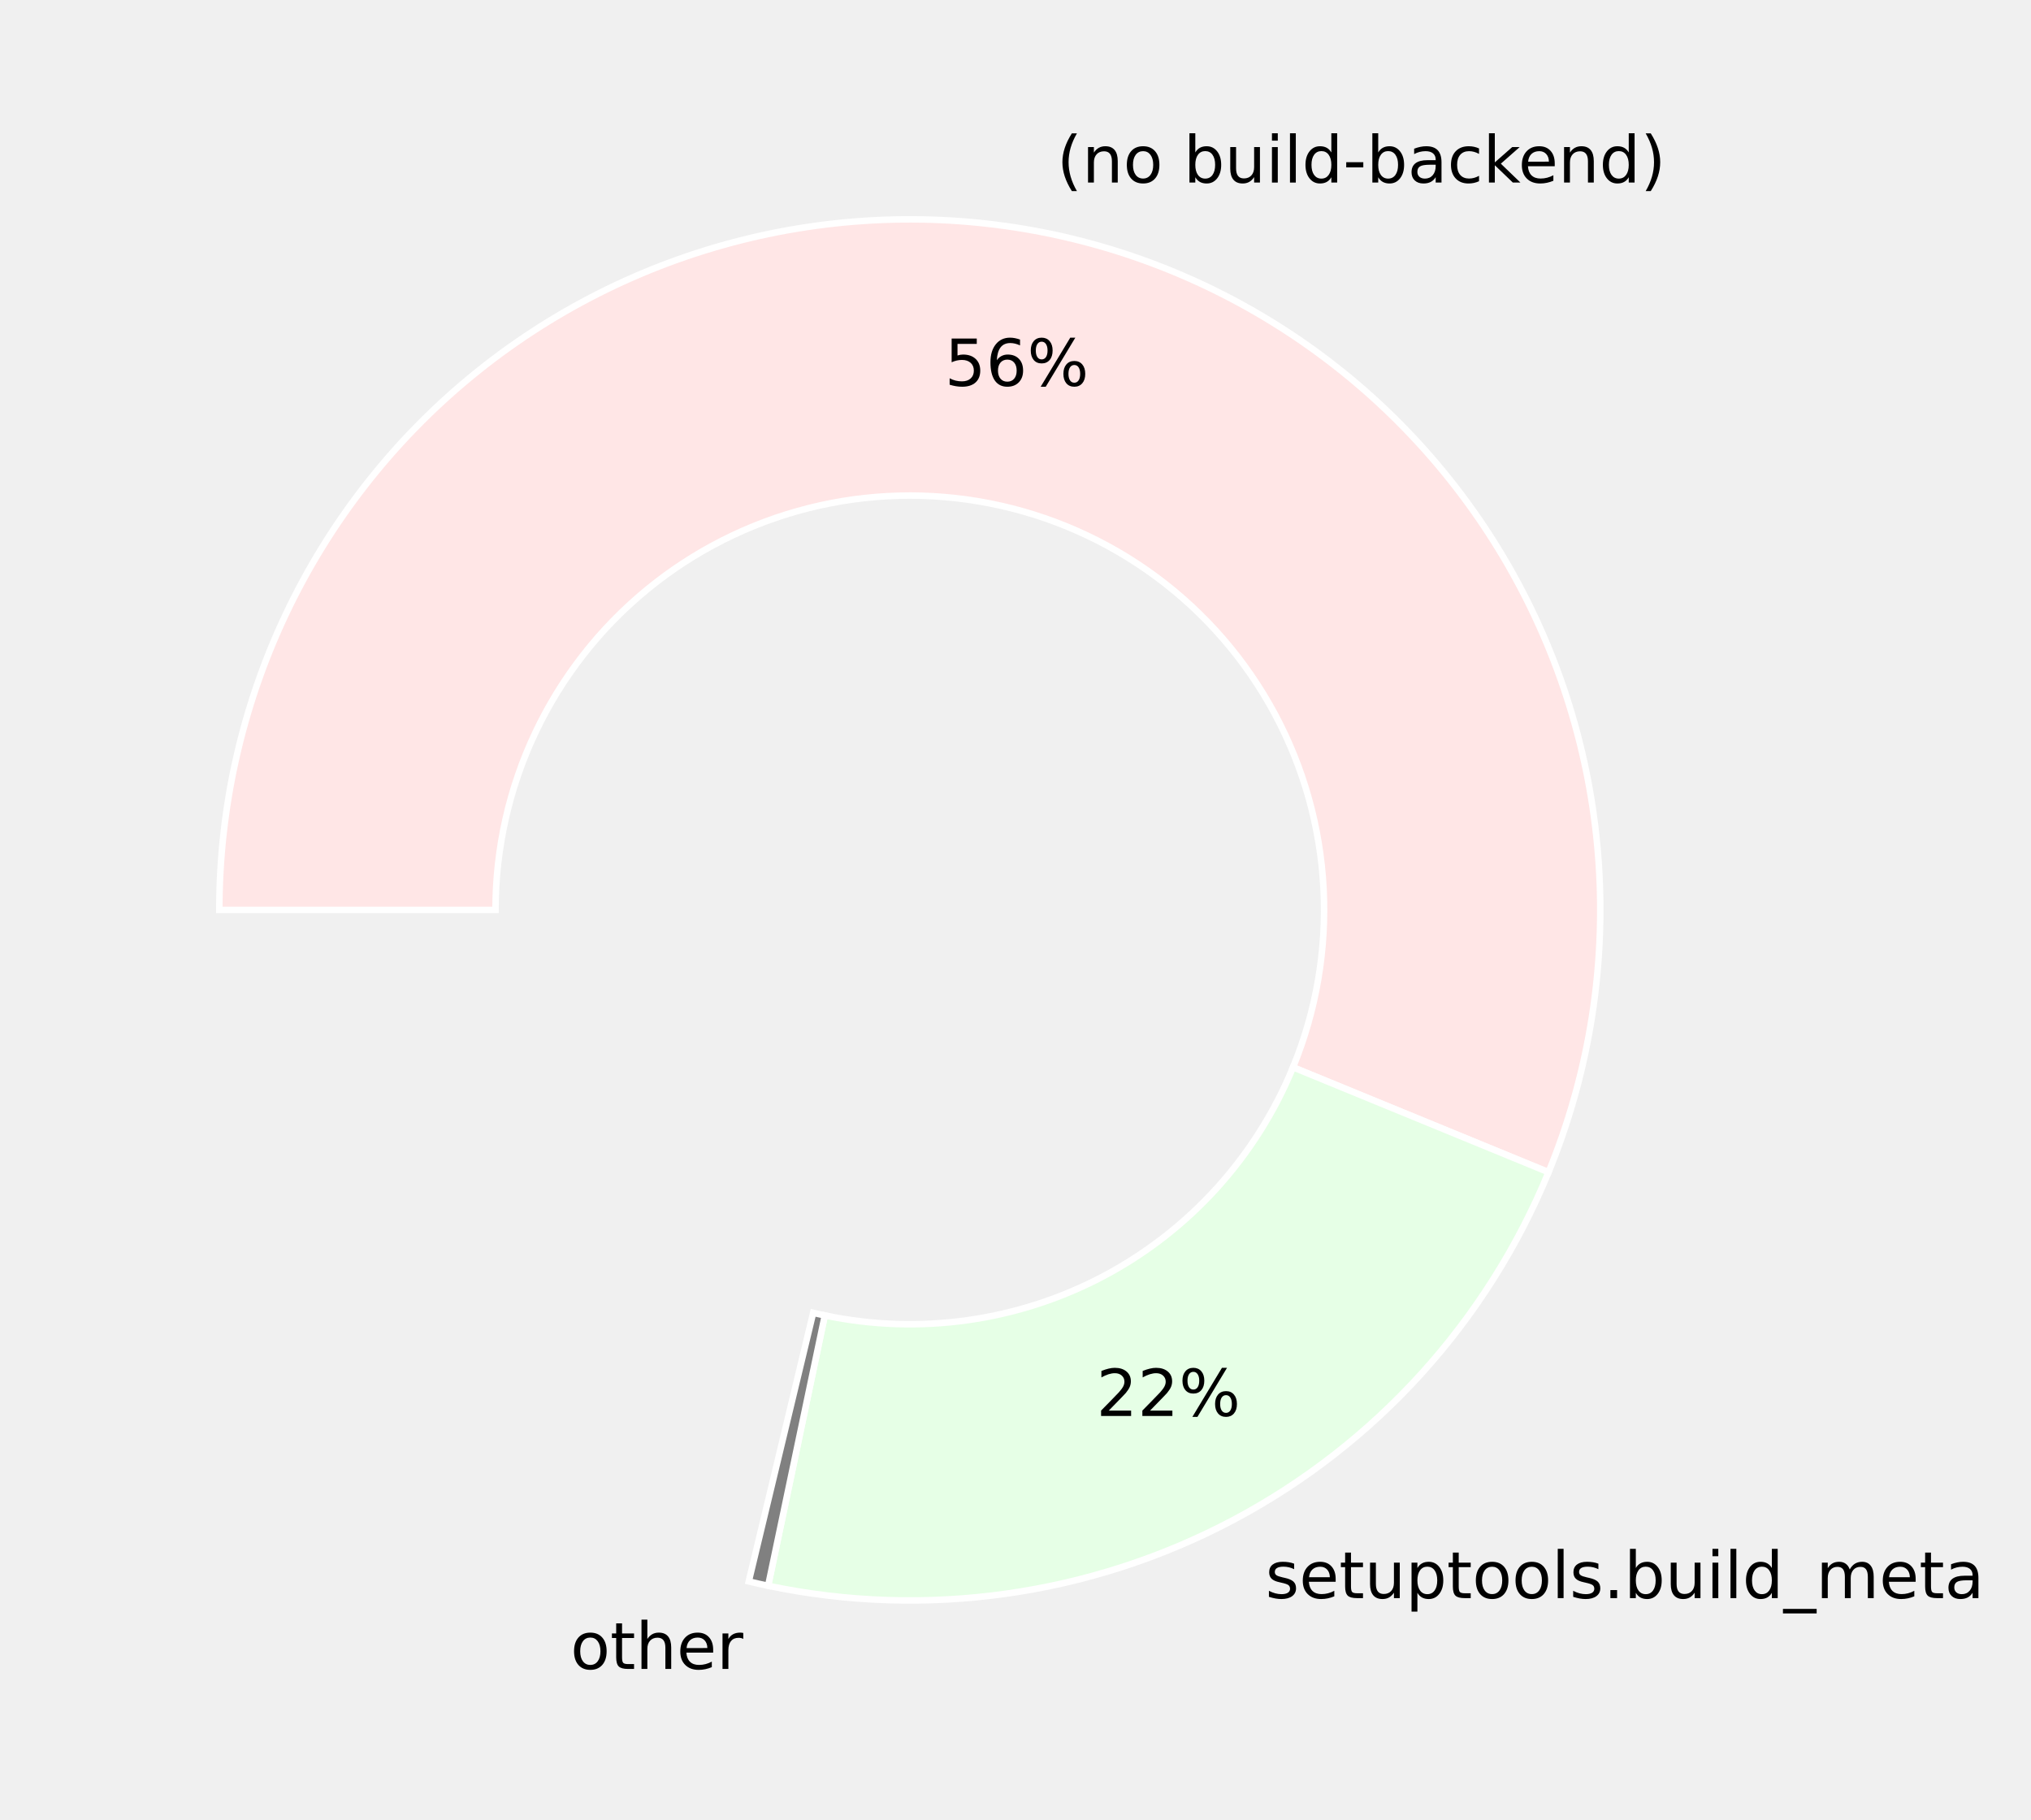
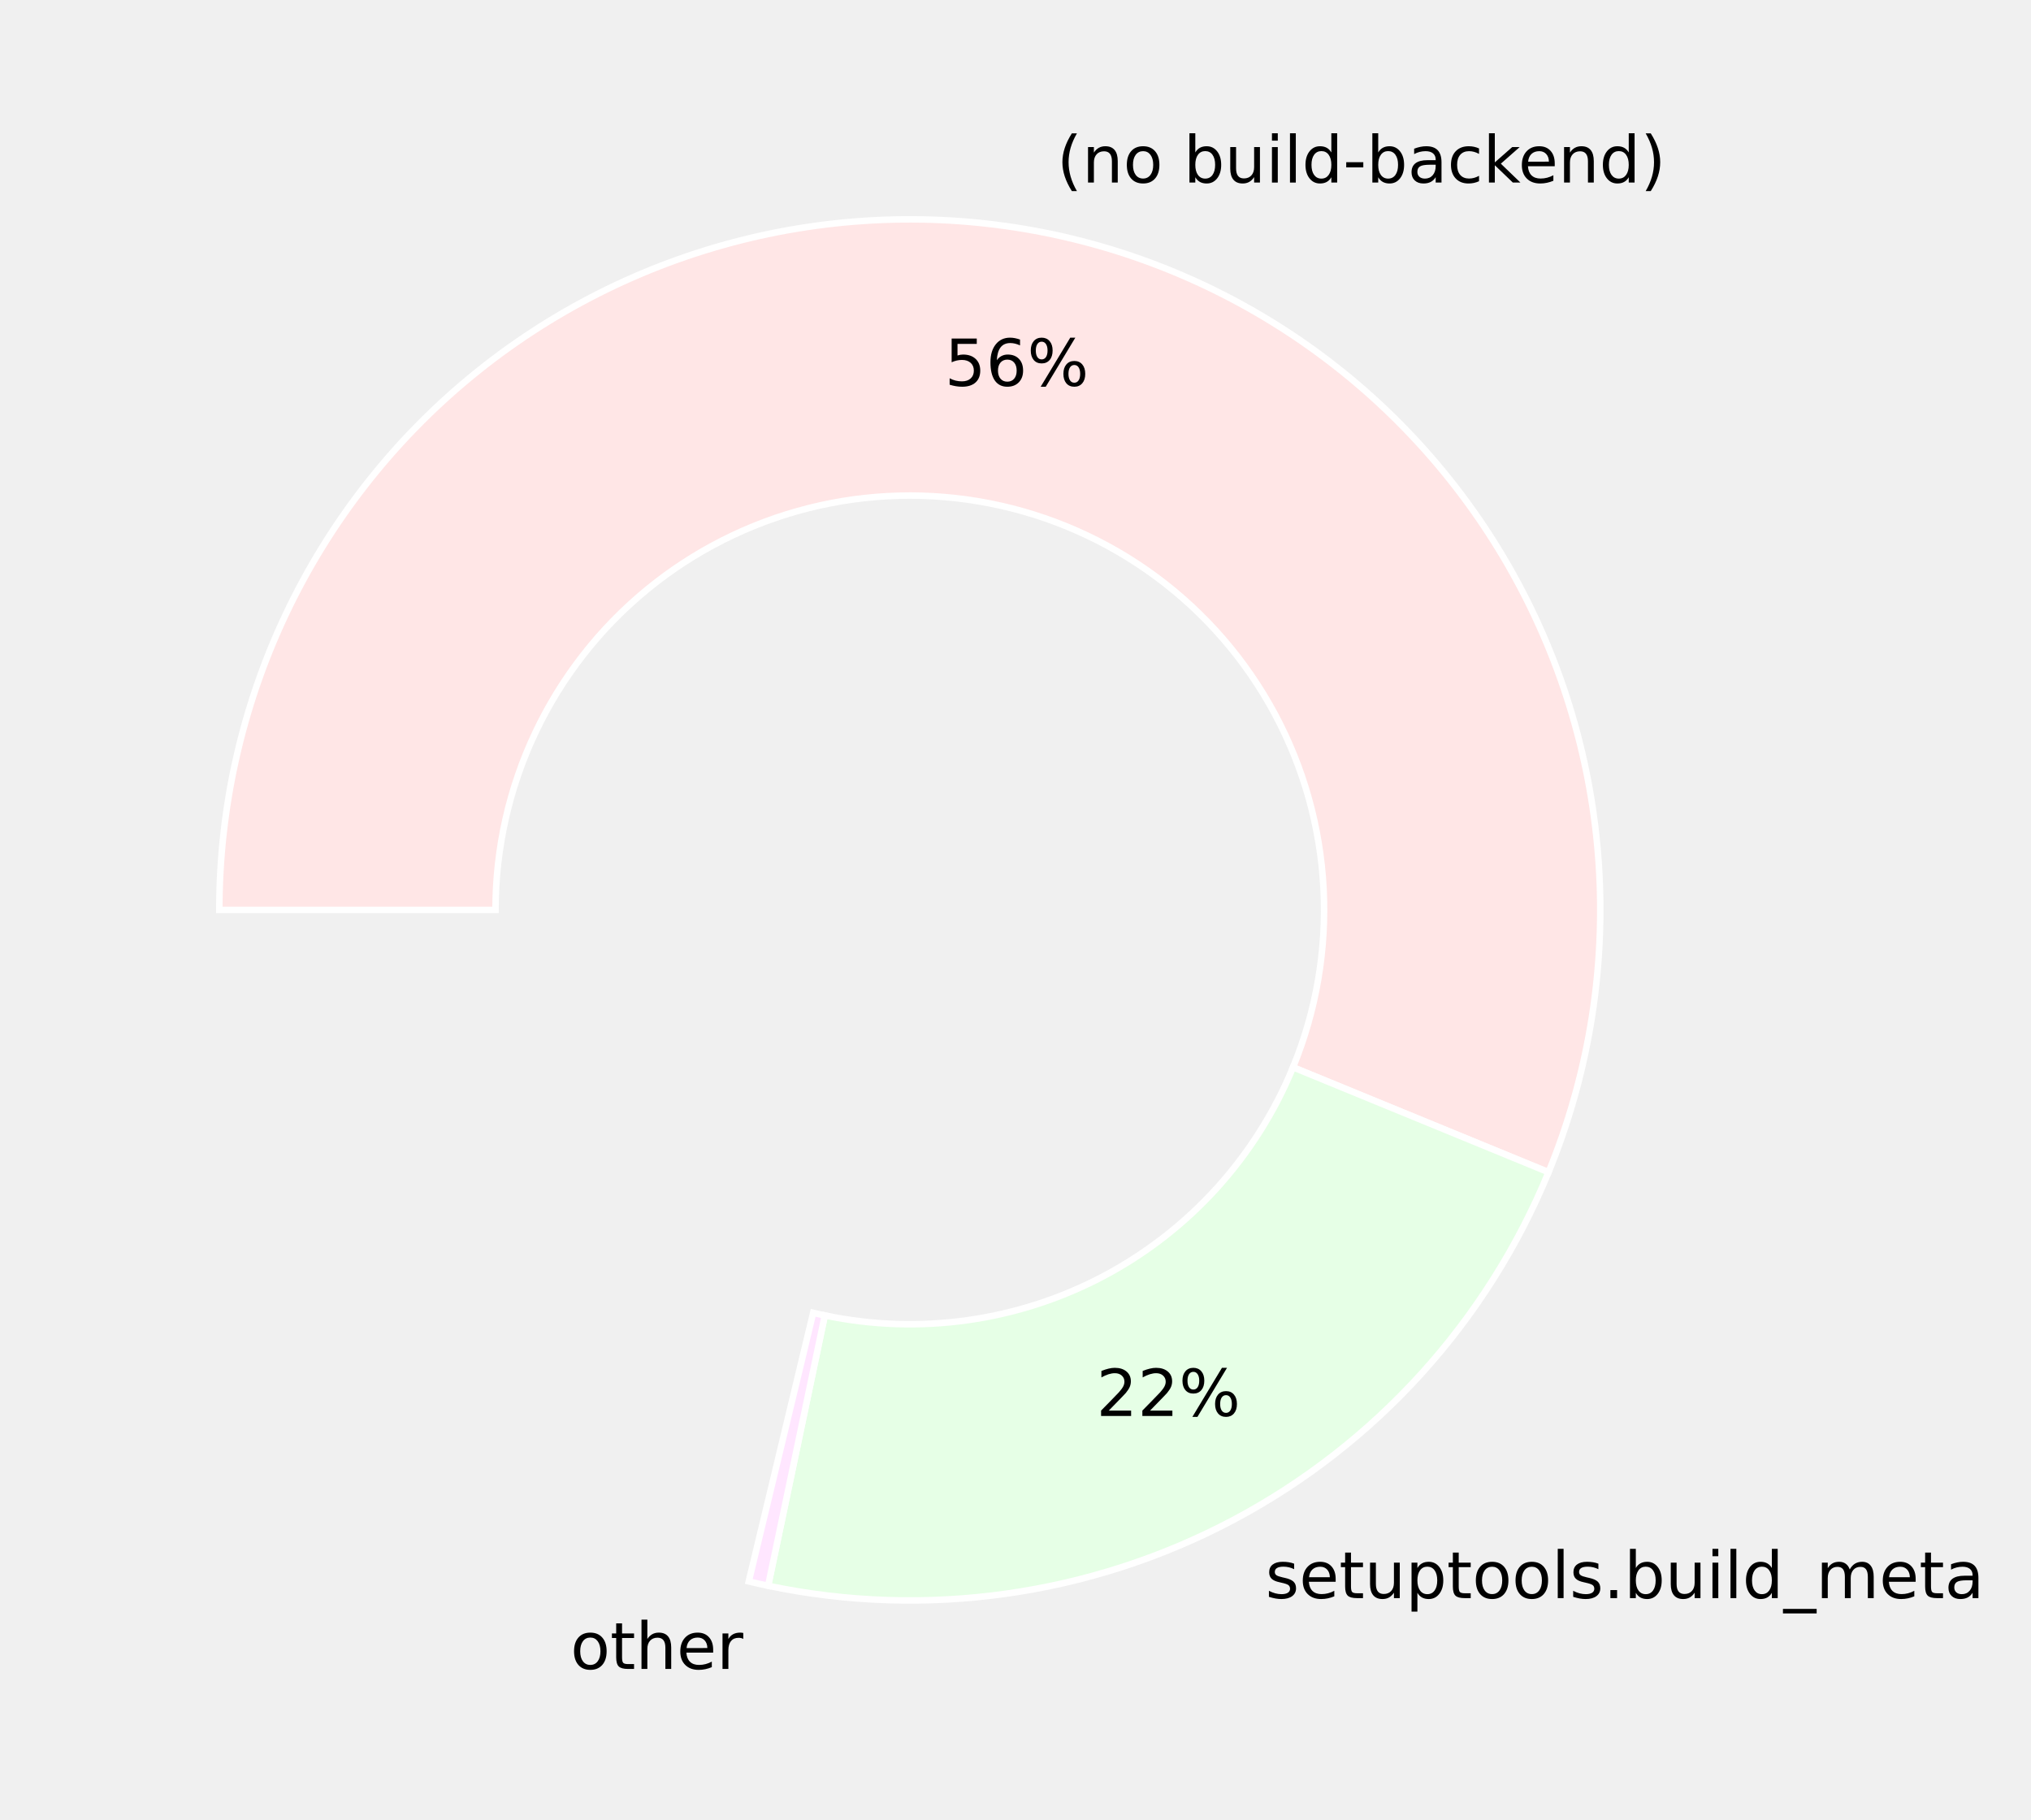
<svg xmlns="http://www.w3.org/2000/svg" xmlns:xlink="http://www.w3.org/1999/xlink" width="313.102pt" height="280.512pt" viewBox="0 0 313.102 280.512" version="1.1">
  <defs>
    <style type="text/css">*{stroke-linejoin: round; stroke-linecap: butt}</style>
  </defs>
  <g id="figure_1">
    <g id="patch_1">
      <path d="M 0 280.512  L 313.102 280.512  L 313.102 0  L 0 0  L 0 280.512  z " style="fill: none" />
    </g>
    <g id="axes_1">
      <g id="patch_2">
        <path d="M 238.723 180.689  C 244.696 166.143 247.372 150.452 246.558 134.748  C 245.745 119.044 241.461 103.714 234.016 89.863  C 226.572 76.012 216.15 63.981 203.501 54.637  C 190.853 45.294 176.29 38.869 160.862 35.825  C 145.435 32.781 129.523 33.193 114.273 37.031  C 99.024 40.869 84.813 48.04 72.665 58.025  C 60.517 68.01 50.731 80.564 44.014 94.782  C 37.296 109 33.811 124.531 33.811 140.256  L 76.389 140.256  C 76.389 130.821 78.48 121.502 82.511 112.972  C 86.541 104.441 92.413 96.908 99.701 90.917  C 106.99 84.926 115.517 80.624 124.666 78.321  C 133.816 76.018 143.363 75.771 152.62 77.597  C 161.876 79.424 170.614 83.279 178.203 88.885  C 185.792 94.491 192.045 101.709 196.512 110.02  C 200.979 118.331 203.549 127.529 204.037 136.951  C 204.526 146.374 202.92 155.788 199.336 164.516  z " style="fill: #ffe6e6; stroke: #ffffff; stroke-linejoin: miter" />
      </g>
      <g id="patch_3">
        <path d="M 118.415 244.436  C 142.751 249.538 168.122 245.955 190.094 234.313  C 212.065 222.671 229.277 203.691 238.723 180.689  L 199.336 164.516  C 193.669 178.317 183.341 189.705 170.159 196.69  C 156.976 203.675 141.753 205.825 127.152 202.764  z " style="fill: #e6ffe6; stroke: #ffffff; stroke-linejoin: miter" />
      </g>
      <g id="patch_4">
-         <path d="M 115.431 243.765  C 115.927 243.884 116.423 244 116.921 244.111  C 117.418 244.223 117.916 244.331 118.415 244.436  L 127.152 202.764  C 126.852 202.701 126.553 202.636 126.255 202.569  C 125.956 202.502 125.658 202.433 125.361 202.362  z " style="fill: #808080; stroke: #ffffff; stroke-linejoin: miter" />
+         <path d="M 115.431 243.765  C 115.927 243.884 116.423 244 116.921 244.111  C 117.418 244.223 117.916 244.331 118.415 244.436  L 127.152 202.764  C 126.852 202.701 126.553 202.636 126.255 202.569  C 125.956 202.502 125.658 202.433 125.361 202.362  z " style="fill: #ffe6ff; stroke: #ffffff; stroke-linejoin: miter" />
      </g>
      <g id="matplotlib.axis_1" />
      <g id="matplotlib.axis_2" />
      <g id="text_1">
        <g transform="translate(162.923 28.14107) scale(0.1 -0.1)">
          <defs>
            <path id="DejaVuSans-28" d="M 1984 4856  Q 1566 4138 1362 3434  Q 1159 2731 1159 2009  Q 1159 1288 1364 580  Q 1569 -128 1984 -844  L 1484 -844  Q 1016 -109 783 600  Q 550 1309 550 2009  Q 550 2706 781 3412  Q 1013 4119 1484 4856  L 1984 4856  z " transform="scale(0.015625)" />
            <path id="DejaVuSans-6e" d="M 3513 2113  L 3513 0  L 2938 0  L 2938 2094  Q 2938 2591 2744 2837  Q 2550 3084 2163 3084  Q 1697 3084 1428 2787  Q 1159 2491 1159 1978  L 1159 0  L 581 0  L 581 3500  L 1159 3500  L 1159 2956  Q 1366 3272 1645 3428  Q 1925 3584 2291 3584  Q 2894 3584 3203 3211  Q 3513 2838 3513 2113  z " transform="scale(0.015625)" />
            <path id="DejaVuSans-6f" d="M 1959 3097  Q 1497 3097 1228 2736  Q 959 2375 959 1747  Q 959 1119 1226 758  Q 1494 397 1959 397  Q 2419 397 2687 759  Q 2956 1122 2956 1747  Q 2956 2369 2687 2733  Q 2419 3097 1959 3097  z M 1959 3584  Q 2709 3584 3137 3096  Q 3566 2609 3566 1747  Q 3566 888 3137 398  Q 2709 -91 1959 -91  Q 1206 -91 779 398  Q 353 888 353 1747  Q 353 2609 779 3096  Q 1206 3584 1959 3584  z " transform="scale(0.015625)" />
            <path id="DejaVuSans-20" transform="scale(0.015625)" />
            <path id="DejaVuSans-62" d="M 3116 1747  Q 3116 2381 2855 2742  Q 2594 3103 2138 3103  Q 1681 3103 1420 2742  Q 1159 2381 1159 1747  Q 1159 1113 1420 752  Q 1681 391 2138 391  Q 2594 391 2855 752  Q 3116 1113 3116 1747  z M 1159 2969  Q 1341 3281 1617 3432  Q 1894 3584 2278 3584  Q 2916 3584 3314 3078  Q 3713 2572 3713 1747  Q 3713 922 3314 415  Q 2916 -91 2278 -91  Q 1894 -91 1617 61  Q 1341 213 1159 525  L 1159 0  L 581 0  L 581 4863  L 1159 4863  L 1159 2969  z " transform="scale(0.015625)" />
            <path id="DejaVuSans-75" d="M 544 1381  L 544 3500  L 1119 3500  L 1119 1403  Q 1119 906 1312 657  Q 1506 409 1894 409  Q 2359 409 2629 706  Q 2900 1003 2900 1516  L 2900 3500  L 3475 3500  L 3475 0  L 2900 0  L 2900 538  Q 2691 219 2414 64  Q 2138 -91 1772 -91  Q 1169 -91 856 284  Q 544 659 544 1381  z M 1991 3584  L 1991 3584  z " transform="scale(0.015625)" />
            <path id="DejaVuSans-69" d="M 603 3500  L 1178 3500  L 1178 0  L 603 0  L 603 3500  z M 603 4863  L 1178 4863  L 1178 4134  L 603 4134  L 603 4863  z " transform="scale(0.015625)" />
            <path id="DejaVuSans-6c" d="M 603 4863  L 1178 4863  L 1178 0  L 603 0  L 603 4863  z " transform="scale(0.015625)" />
            <path id="DejaVuSans-64" d="M 2906 2969  L 2906 4863  L 3481 4863  L 3481 0  L 2906 0  L 2906 525  Q 2725 213 2448 61  Q 2172 -91 1784 -91  Q 1150 -91 751 415  Q 353 922 353 1747  Q 353 2572 751 3078  Q 1150 3584 1784 3584  Q 2172 3584 2448 3432  Q 2725 3281 2906 2969  z M 947 1747  Q 947 1113 1208 752  Q 1469 391 1925 391  Q 2381 391 2643 752  Q 2906 1113 2906 1747  Q 2906 2381 2643 2742  Q 2381 3103 1925 3103  Q 1469 3103 1208 2742  Q 947 2381 947 1747  z " transform="scale(0.015625)" />
            <path id="DejaVuSans-2d" d="M 313 2009  L 1997 2009  L 1997 1497  L 313 1497  L 313 2009  z " transform="scale(0.015625)" />
            <path id="DejaVuSans-61" d="M 2194 1759  Q 1497 1759 1228 1600  Q 959 1441 959 1056  Q 959 750 1161 570  Q 1363 391 1709 391  Q 2188 391 2477 730  Q 2766 1069 2766 1631  L 2766 1759  L 2194 1759  z M 3341 1997  L 3341 0  L 2766 0  L 2766 531  Q 2569 213 2275 61  Q 1981 -91 1556 -91  Q 1019 -91 701 211  Q 384 513 384 1019  Q 384 1609 779 1909  Q 1175 2209 1959 2209  L 2766 2209  L 2766 2266  Q 2766 2663 2505 2880  Q 2244 3097 1772 3097  Q 1472 3097 1187 3025  Q 903 2953 641 2809  L 641 3341  Q 956 3463 1253 3523  Q 1550 3584 1831 3584  Q 2591 3584 2966 3190  Q 3341 2797 3341 1997  z " transform="scale(0.015625)" />
            <path id="DejaVuSans-63" d="M 3122 3366  L 3122 2828  Q 2878 2963 2633 3030  Q 2388 3097 2138 3097  Q 1578 3097 1268 2742  Q 959 2388 959 1747  Q 959 1106 1268 751  Q 1578 397 2138 397  Q 2388 397 2633 464  Q 2878 531 3122 666  L 3122 134  Q 2881 22 2623 -34  Q 2366 -91 2075 -91  Q 1284 -91 818 406  Q 353 903 353 1747  Q 353 2603 823 3093  Q 1294 3584 2113 3584  Q 2378 3584 2631 3529  Q 2884 3475 3122 3366  z " transform="scale(0.015625)" />
            <path id="DejaVuSans-6b" d="M 581 4863  L 1159 4863  L 1159 1991  L 2875 3500  L 3609 3500  L 1753 1863  L 3688 0  L 2938 0  L 1159 1709  L 1159 0  L 581 0  L 581 4863  z " transform="scale(0.015625)" />
            <path id="DejaVuSans-65" d="M 3597 1894  L 3597 1613  L 953 1613  Q 991 1019 1311 708  Q 1631 397 2203 397  Q 2534 397 2845 478  Q 3156 559 3463 722  L 3463 178  Q 3153 47 2828 -22  Q 2503 -91 2169 -91  Q 1331 -91 842 396  Q 353 884 353 1716  Q 353 2575 817 3079  Q 1281 3584 2069 3584  Q 2775 3584 3186 3129  Q 3597 2675 3597 1894  z M 3022 2063  Q 3016 2534 2758 2815  Q 2500 3097 2075 3097  Q 1594 3097 1305 2825  Q 1016 2553 972 2059  L 3022 2063  z " transform="scale(0.015625)" />
            <path id="DejaVuSans-29" d="M 513 4856  L 1013 4856  Q 1481 4119 1714 3412  Q 1947 2706 1947 2009  Q 1947 1309 1714 600  Q 1481 -109 1013 -844  L 513 -844  Q 928 -128 1133 580  Q 1338 1288 1338 2009  Q 1338 2731 1133 3434  Q 928 4138 513 4856  z " transform="scale(0.015625)" />
          </defs>
          <use xlink:href="#DejaVuSans-28" />
          <use xlink:href="#DejaVuSans-6e" transform="translate(39.01367 0)" />
          <use xlink:href="#DejaVuSans-6f" transform="translate(102.3926 0)" />
          <use xlink:href="#DejaVuSans-20" transform="translate(163.5742 0)" />
          <use xlink:href="#DejaVuSans-62" transform="translate(195.3613 0)" />
          <use xlink:href="#DejaVuSans-75" transform="translate(258.8379 0)" />
          <use xlink:href="#DejaVuSans-69" transform="translate(322.2168 0)" />
          <use xlink:href="#DejaVuSans-6c" transform="translate(350 0)" />
          <use xlink:href="#DejaVuSans-64" transform="translate(377.7832 0)" />
          <use xlink:href="#DejaVuSans-2d" transform="translate(441.2598 0)" />
          <use xlink:href="#DejaVuSans-62" transform="translate(477.3438 0)" />
          <use xlink:href="#DejaVuSans-61" transform="translate(540.8203 0)" />
          <use xlink:href="#DejaVuSans-63" transform="translate(602.0996 0)" />
          <use xlink:href="#DejaVuSans-6b" transform="translate(657.0801 0)" />
          <use xlink:href="#DejaVuSans-65" transform="translate(711.3652 0)" />
          <use xlink:href="#DejaVuSans-6e" transform="translate(772.8887 0)" />
          <use xlink:href="#DejaVuSans-64" transform="translate(836.2676 0)" />
          <use xlink:href="#DejaVuSans-29" transform="translate(899.7441 0)" />
        </g>
      </g>
      <g id="text_2">
        <g transform="translate(145.6278 59.47043) scale(0.1 -0.1)">
          <defs>
            <path id="DejaVuSans-35" d="M 691 4666  L 3169 4666  L 3169 4134  L 1269 4134  L 1269 2991  Q 1406 3038 1543 3061  Q 1681 3084 1819 3084  Q 2600 3084 3056 2656  Q 3513 2228 3513 1497  Q 3513 744 3044 326  Q 2575 -91 1722 -91  Q 1428 -91 1123 -41  Q 819 9 494 109  L 494 744  Q 775 591 1075 516  Q 1375 441 1709 441  Q 2250 441 2565 725  Q 2881 1009 2881 1497  Q 2881 1984 2565 2268  Q 2250 2553 1709 2553  Q 1456 2553 1204 2497  Q 953 2441 691 2322  L 691 4666  z " transform="scale(0.015625)" />
            <path id="DejaVuSans-36" d="M 2113 2584  Q 1688 2584 1439 2293  Q 1191 2003 1191 1497  Q 1191 994 1439 701  Q 1688 409 2113 409  Q 2538 409 2786 701  Q 3034 994 3034 1497  Q 3034 2003 2786 2293  Q 2538 2584 2113 2584  z M 3366 4563  L 3366 3988  Q 3128 4100 2886 4159  Q 2644 4219 2406 4219  Q 1781 4219 1451 3797  Q 1122 3375 1075 2522  Q 1259 2794 1537 2939  Q 1816 3084 2150 3084  Q 2853 3084 3261 2657  Q 3669 2231 3669 1497  Q 3669 778 3244 343  Q 2819 -91 2113 -91  Q 1303 -91 875 529  Q 447 1150 447 2328  Q 447 3434 972 4092  Q 1497 4750 2381 4750  Q 2619 4750 2861 4703  Q 3103 4656 3366 4563  z " transform="scale(0.015625)" />
            <path id="DejaVuSans-25" d="M 4653 2053  Q 4381 2053 4226 1822  Q 4072 1591 4072 1178  Q 4072 772 4226 539  Q 4381 306 4653 306  Q 4919 306 5073 539  Q 5228 772 5228 1178  Q 5228 1588 5073 1820  Q 4919 2053 4653 2053  z M 4653 2450  Q 5147 2450 5437 2106  Q 5728 1763 5728 1178  Q 5728 594 5436 251  Q 5144 -91 4653 -91  Q 4153 -91 3862 251  Q 3572 594 3572 1178  Q 3572 1766 3864 2108  Q 4156 2450 4653 2450  z M 1428 4353  Q 1159 4353 1004 4120  Q 850 3888 850 3481  Q 850 3069 1003 2837  Q 1156 2606 1428 2606  Q 1700 2606 1854 2837  Q 2009 3069 2009 3481  Q 2009 3884 1853 4118  Q 1697 4353 1428 4353  z M 4250 4750  L 4750 4750  L 1831 -91  L 1331 -91  L 4250 4750  z M 1428 4750  Q 1922 4750 2215 4408  Q 2509 4066 2509 3481  Q 2509 2891 2217 2550  Q 1925 2209 1428 2209  Q 931 2209 642 2551  Q 353 2894 353 3481  Q 353 4063 643 4406  Q 934 4750 1428 4750  z " transform="scale(0.015625)" />
          </defs>
          <use xlink:href="#DejaVuSans-35" />
          <use xlink:href="#DejaVuSans-36" transform="translate(63.62305 0)" />
          <use xlink:href="#DejaVuSans-25" transform="translate(127.2461 0)" />
        </g>
      </g>
      <g id="text_3">
        <g transform="translate(195.0775 246.3389) scale(0.1 -0.1)">
          <defs>
            <path id="DejaVuSans-73" d="M 2834 3397  L 2834 2853  Q 2591 2978 2328 3040  Q 2066 3103 1784 3103  Q 1356 3103 1142 2972  Q 928 2841 928 2578  Q 928 2378 1081 2264  Q 1234 2150 1697 2047  L 1894 2003  Q 2506 1872 2764 1633  Q 3022 1394 3022 966  Q 3022 478 2636 193  Q 2250 -91 1575 -91  Q 1294 -91 989 -36  Q 684 19 347 128  L 347 722  Q 666 556 975 473  Q 1284 391 1588 391  Q 1994 391 2212 530  Q 2431 669 2431 922  Q 2431 1156 2273 1281  Q 2116 1406 1581 1522  L 1381 1569  Q 847 1681 609 1914  Q 372 2147 372 2553  Q 372 3047 722 3315  Q 1072 3584 1716 3584  Q 2034 3584 2315 3537  Q 2597 3491 2834 3397  z " transform="scale(0.015625)" />
            <path id="DejaVuSans-74" d="M 1172 4494  L 1172 3500  L 2356 3500  L 2356 3053  L 1172 3053  L 1172 1153  Q 1172 725 1289 603  Q 1406 481 1766 481  L 2356 481  L 2356 0  L 1766 0  Q 1100 0 847 248  Q 594 497 594 1153  L 594 3053  L 172 3053  L 172 3500  L 594 3500  L 594 4494  L 1172 4494  z " transform="scale(0.015625)" />
            <path id="DejaVuSans-70" d="M 1159 525  L 1159 -1331  L 581 -1331  L 581 3500  L 1159 3500  L 1159 2969  Q 1341 3281 1617 3432  Q 1894 3584 2278 3584  Q 2916 3584 3314 3078  Q 3713 2572 3713 1747  Q 3713 922 3314 415  Q 2916 -91 2278 -91  Q 1894 -91 1617 61  Q 1341 213 1159 525  z M 3116 1747  Q 3116 2381 2855 2742  Q 2594 3103 2138 3103  Q 1681 3103 1420 2742  Q 1159 2381 1159 1747  Q 1159 1113 1420 752  Q 1681 391 2138 391  Q 2594 391 2855 752  Q 3116 1113 3116 1747  z " transform="scale(0.015625)" />
            <path id="DejaVuSans-2e" d="M 684 794  L 1344 794  L 1344 0  L 684 0  L 684 794  z " transform="scale(0.015625)" />
            <path id="DejaVuSans-5f" d="M 3263 -1063  L 3263 -1509  L -63 -1509  L -63 -1063  L 3263 -1063  z " transform="scale(0.015625)" />
            <path id="DejaVuSans-6d" d="M 3328 2828  Q 3544 3216 3844 3400  Q 4144 3584 4550 3584  Q 5097 3584 5394 3201  Q 5691 2819 5691 2113  L 5691 0  L 5113 0  L 5113 2094  Q 5113 2597 4934 2840  Q 4756 3084 4391 3084  Q 3944 3084 3684 2787  Q 3425 2491 3425 1978  L 3425 0  L 2847 0  L 2847 2094  Q 2847 2600 2669 2842  Q 2491 3084 2119 3084  Q 1678 3084 1418 2786  Q 1159 2488 1159 1978  L 1159 0  L 581 0  L 581 3500  L 1159 3500  L 1159 2956  Q 1356 3278 1631 3431  Q 1906 3584 2284 3584  Q 2666 3584 2933 3390  Q 3200 3197 3328 2828  z " transform="scale(0.015625)" />
          </defs>
          <use xlink:href="#DejaVuSans-73" />
          <use xlink:href="#DejaVuSans-65" transform="translate(52.09961 0)" />
          <use xlink:href="#DejaVuSans-74" transform="translate(113.623 0)" />
          <use xlink:href="#DejaVuSans-75" transform="translate(152.832 0)" />
          <use xlink:href="#DejaVuSans-70" transform="translate(216.2109 0)" />
          <use xlink:href="#DejaVuSans-74" transform="translate(279.6875 0)" />
          <use xlink:href="#DejaVuSans-6f" transform="translate(318.8965 0)" />
          <use xlink:href="#DejaVuSans-6f" transform="translate(380.0781 0)" />
          <use xlink:href="#DejaVuSans-6c" transform="translate(441.2598 0)" />
          <use xlink:href="#DejaVuSans-73" transform="translate(469.043 0)" />
          <use xlink:href="#DejaVuSans-2e" transform="translate(521.1426 0)" />
          <use xlink:href="#DejaVuSans-62" transform="translate(552.9297 0)" />
          <use xlink:href="#DejaVuSans-75" transform="translate(616.4062 0)" />
          <use xlink:href="#DejaVuSans-69" transform="translate(679.7852 0)" />
          <use xlink:href="#DejaVuSans-6c" transform="translate(707.5684 0)" />
          <use xlink:href="#DejaVuSans-64" transform="translate(735.3516 0)" />
          <use xlink:href="#DejaVuSans-5f" transform="translate(798.8281 0)" />
          <use xlink:href="#DejaVuSans-6d" transform="translate(848.8281 0)" />
          <use xlink:href="#DejaVuSans-65" transform="translate(946.2402 0)" />
          <use xlink:href="#DejaVuSans-74" transform="translate(1007.764 0)" />
          <use xlink:href="#DejaVuSans-61" transform="translate(1046.973 0)" />
        </g>
      </g>
      <g id="text_4">
        <g transform="translate(169.0129 218.2609) scale(0.1 -0.1)">
          <defs>
            <path id="DejaVuSans-32" d="M 1228 531  L 3431 531  L 3431 0  L 469 0  L 469 531  Q 828 903 1448 1529  Q 2069 2156 2228 2338  Q 2531 2678 2651 2914  Q 2772 3150 2772 3378  Q 2772 3750 2511 3984  Q 2250 4219 1831 4219  Q 1534 4219 1204 4116  Q 875 4013 500 3803  L 500 4441  Q 881 4594 1212 4672  Q 1544 4750 1819 4750  Q 2544 4750 2975 4387  Q 3406 4025 3406 3419  Q 3406 3131 3298 2873  Q 3191 2616 2906 2266  Q 2828 2175 2409 1742  Q 1991 1309 1228 531  z " transform="scale(0.015625)" />
          </defs>
          <use xlink:href="#DejaVuSans-32" />
          <use xlink:href="#DejaVuSans-32" transform="translate(63.62305 0)" />
          <use xlink:href="#DejaVuSans-25" transform="translate(127.2461 0)" />
        </g>
      </g>
      <g id="text_5">
        <g transform="translate(87.94663 257.2564) scale(0.1 -0.1)">
          <defs>
            <path id="DejaVuSans-68" d="M 3513 2113  L 3513 0  L 2938 0  L 2938 2094  Q 2938 2591 2744 2837  Q 2550 3084 2163 3084  Q 1697 3084 1428 2787  Q 1159 2491 1159 1978  L 1159 0  L 581 0  L 581 4863  L 1159 4863  L 1159 2956  Q 1366 3272 1645 3428  Q 1925 3584 2291 3584  Q 2894 3584 3203 3211  Q 3513 2838 3513 2113  z " transform="scale(0.015625)" />
            <path id="DejaVuSans-72" d="M 2631 2963  Q 2534 3019 2420 3045  Q 2306 3072 2169 3072  Q 1681 3072 1420 2755  Q 1159 2438 1159 1844  L 1159 0  L 581 0  L 581 3500  L 1159 3500  L 1159 2956  Q 1341 3275 1631 3429  Q 1922 3584 2338 3584  Q 2397 3584 2469 3576  Q 2541 3569 2628 3553  L 2631 2963  z " transform="scale(0.015625)" />
          </defs>
          <use xlink:href="#DejaVuSans-6f" />
          <use xlink:href="#DejaVuSans-74" transform="translate(61.18164 0)" />
          <use xlink:href="#DejaVuSans-68" transform="translate(100.3906 0)" />
          <use xlink:href="#DejaVuSans-65" transform="translate(163.7695 0)" />
          <use xlink:href="#DejaVuSans-72" transform="translate(225.293 0)" />
        </g>
      </g>
    </g>
  </g>
</svg>
